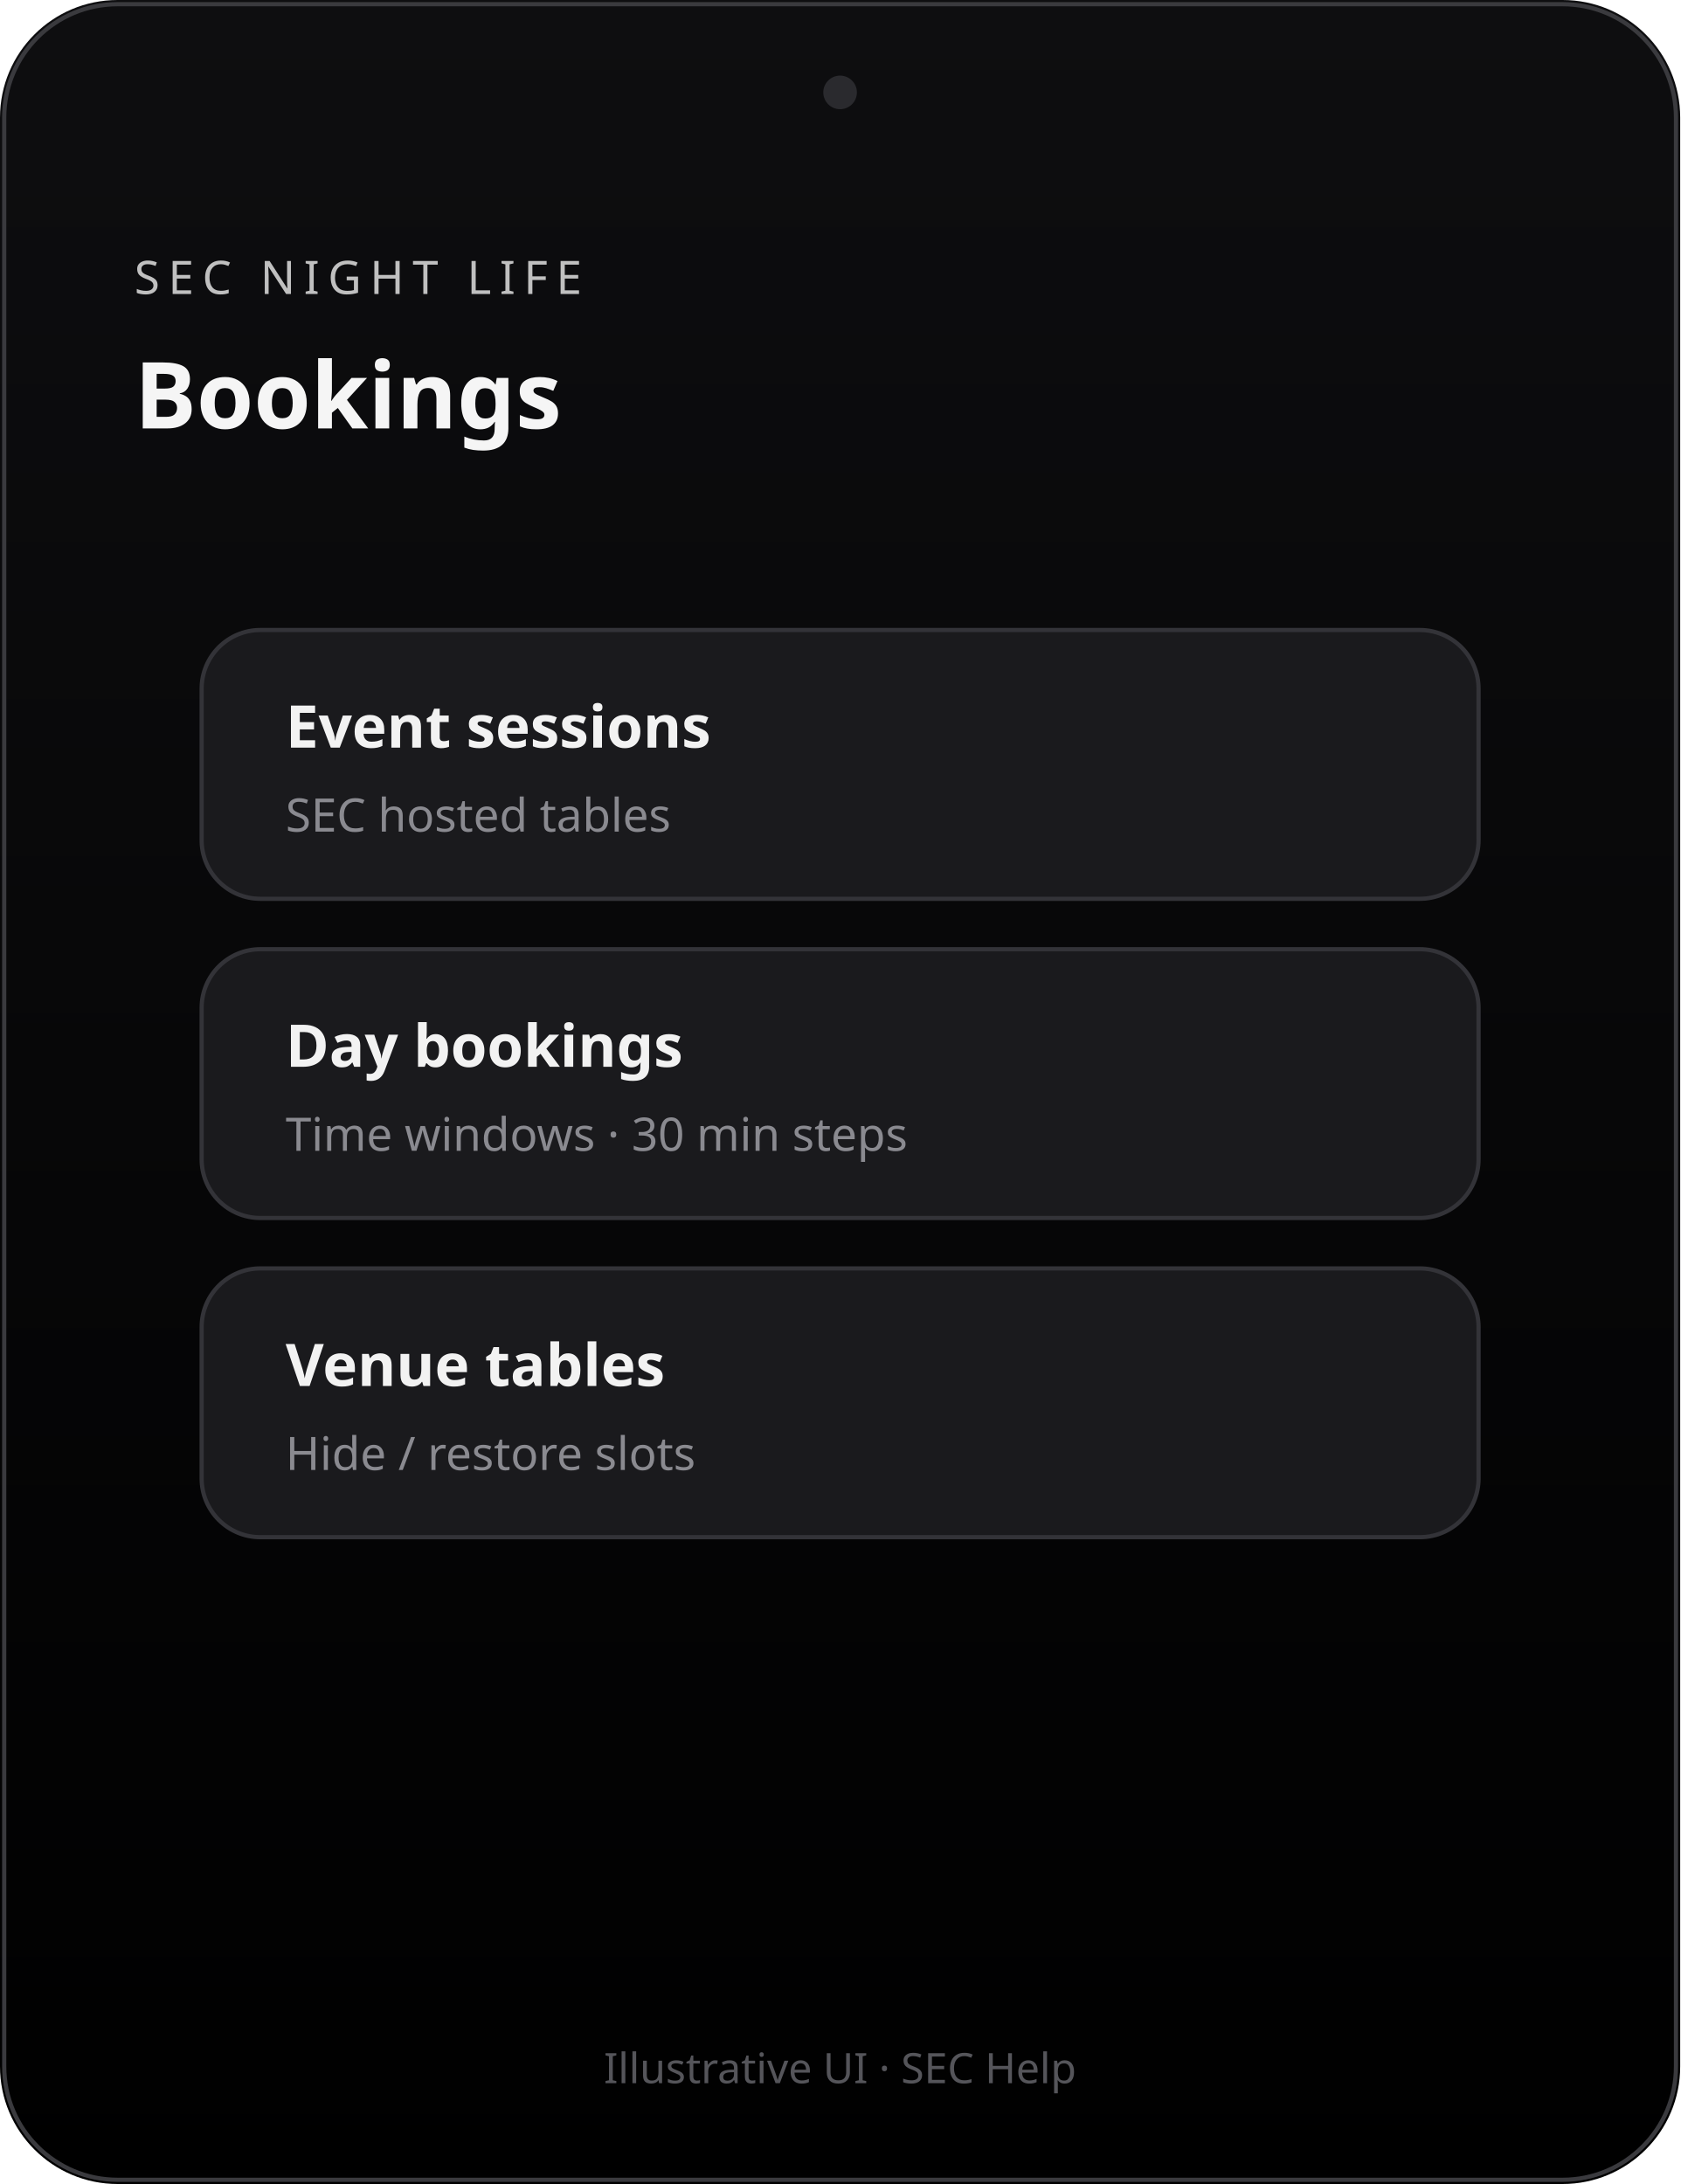
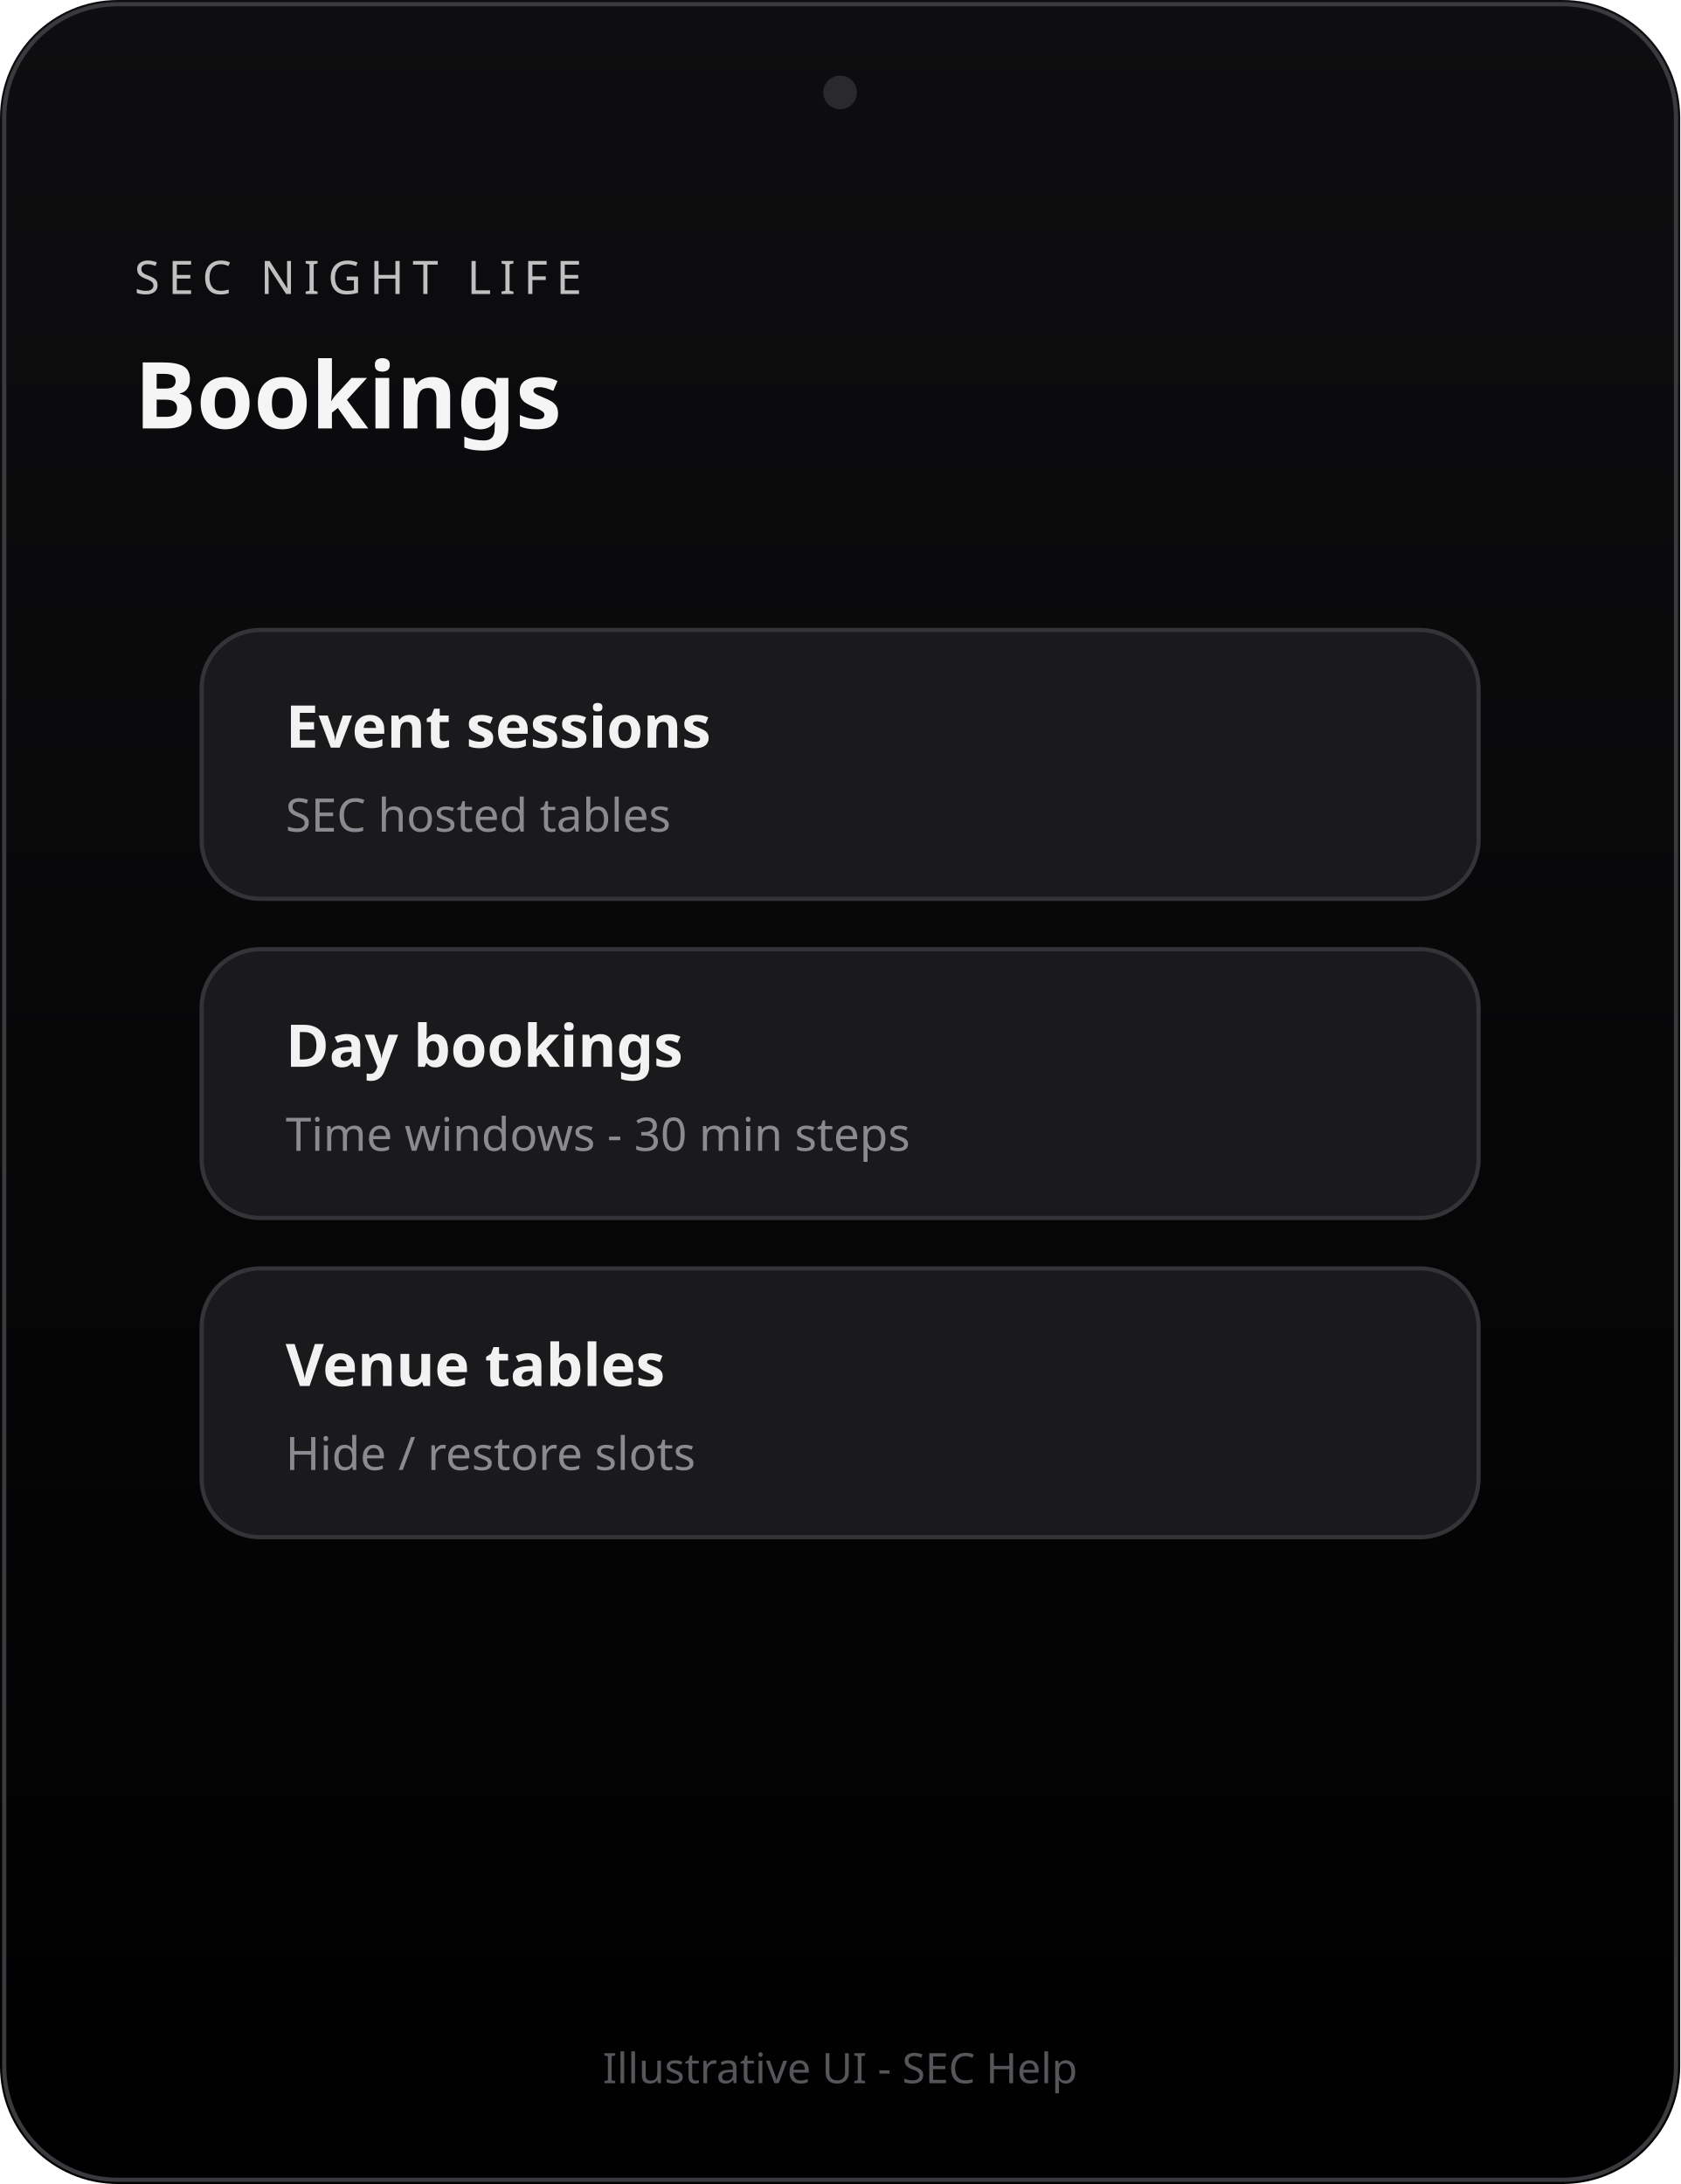
<svg xmlns="http://www.w3.org/2000/svg" viewBox="0 0 400 520" role="img">
  <defs>
    <linearGradient id="bg" x1="0" y1="0" x2="0" y2="1">
      <stop offset="0%" stop-color="#0e0e10" />
      <stop offset="100%" stop-color="#000" />
    </linearGradient>
  </defs>
  <rect width="400" height="520" rx="28" fill="url(#bg)" />
  <rect x="1" y="1" width="398" height="518" rx="27" fill="none" stroke="#3a3a3e" />
  <circle cx="200" cy="22" r="4" fill="#2a2a2e" />
  <text x="32" y="70" fill="#C0C0C0" font-family="system-ui,sans-serif" font-size="11" letter-spacing="2">SEC NIGHT LIFE</text>
  <text x="32" y="102" fill="#f5f5f5" font-family="system-ui,sans-serif" font-size="22" font-weight="700">Bookings</text>
  <rect x="48" y="150" width="304" height="64" rx="14" fill="#1a1a1d" stroke="#333338" />
  <text x="68" y="178" fill="#f2f2f2" font-family="system-ui,sans-serif" font-size="14" font-weight="600">Event sessions</text>
  <text x="68" y="198" fill="#8a8a90" font-family="system-ui,sans-serif" font-size="11">SEC hosted tables</text>
  <rect x="48" y="226" width="304" height="64" rx="14" fill="#1a1a1d" stroke="#333338" />
  <text x="68" y="254" fill="#f2f2f2" font-family="system-ui,sans-serif" font-size="14" font-weight="600">Day bookings</text>
-   <text x="68" y="274" fill="#8a8a90" font-family="system-ui,sans-serif" font-size="11">Time windows · 30 min steps</text>
+   <text x="68" y="274" fill="#8a8a90" font-family="system-ui,sans-serif" font-size="11">Time windows - 30 min steps</text>
  <rect x="48" y="302" width="304" height="64" rx="14" fill="#1a1a1d" stroke="#333338" />
  <text x="68" y="330" fill="#f2f2f2" font-family="system-ui,sans-serif" font-size="14" font-weight="600">Venue tables</text>
  <text x="68" y="350" fill="#8a8a90" font-family="system-ui,sans-serif" font-size="11">Hide / restore slots</text>
-   <text x="200" y="496" text-anchor="middle" fill="#55555a" font-family="system-ui,sans-serif" font-size="10">Illustrative UI · SEC Help</text>
+   <text x="200" y="496" text-anchor="middle" fill="#55555a" font-family="system-ui,sans-serif" font-size="10">Illustrative UI - SEC Help</text>
</svg>
